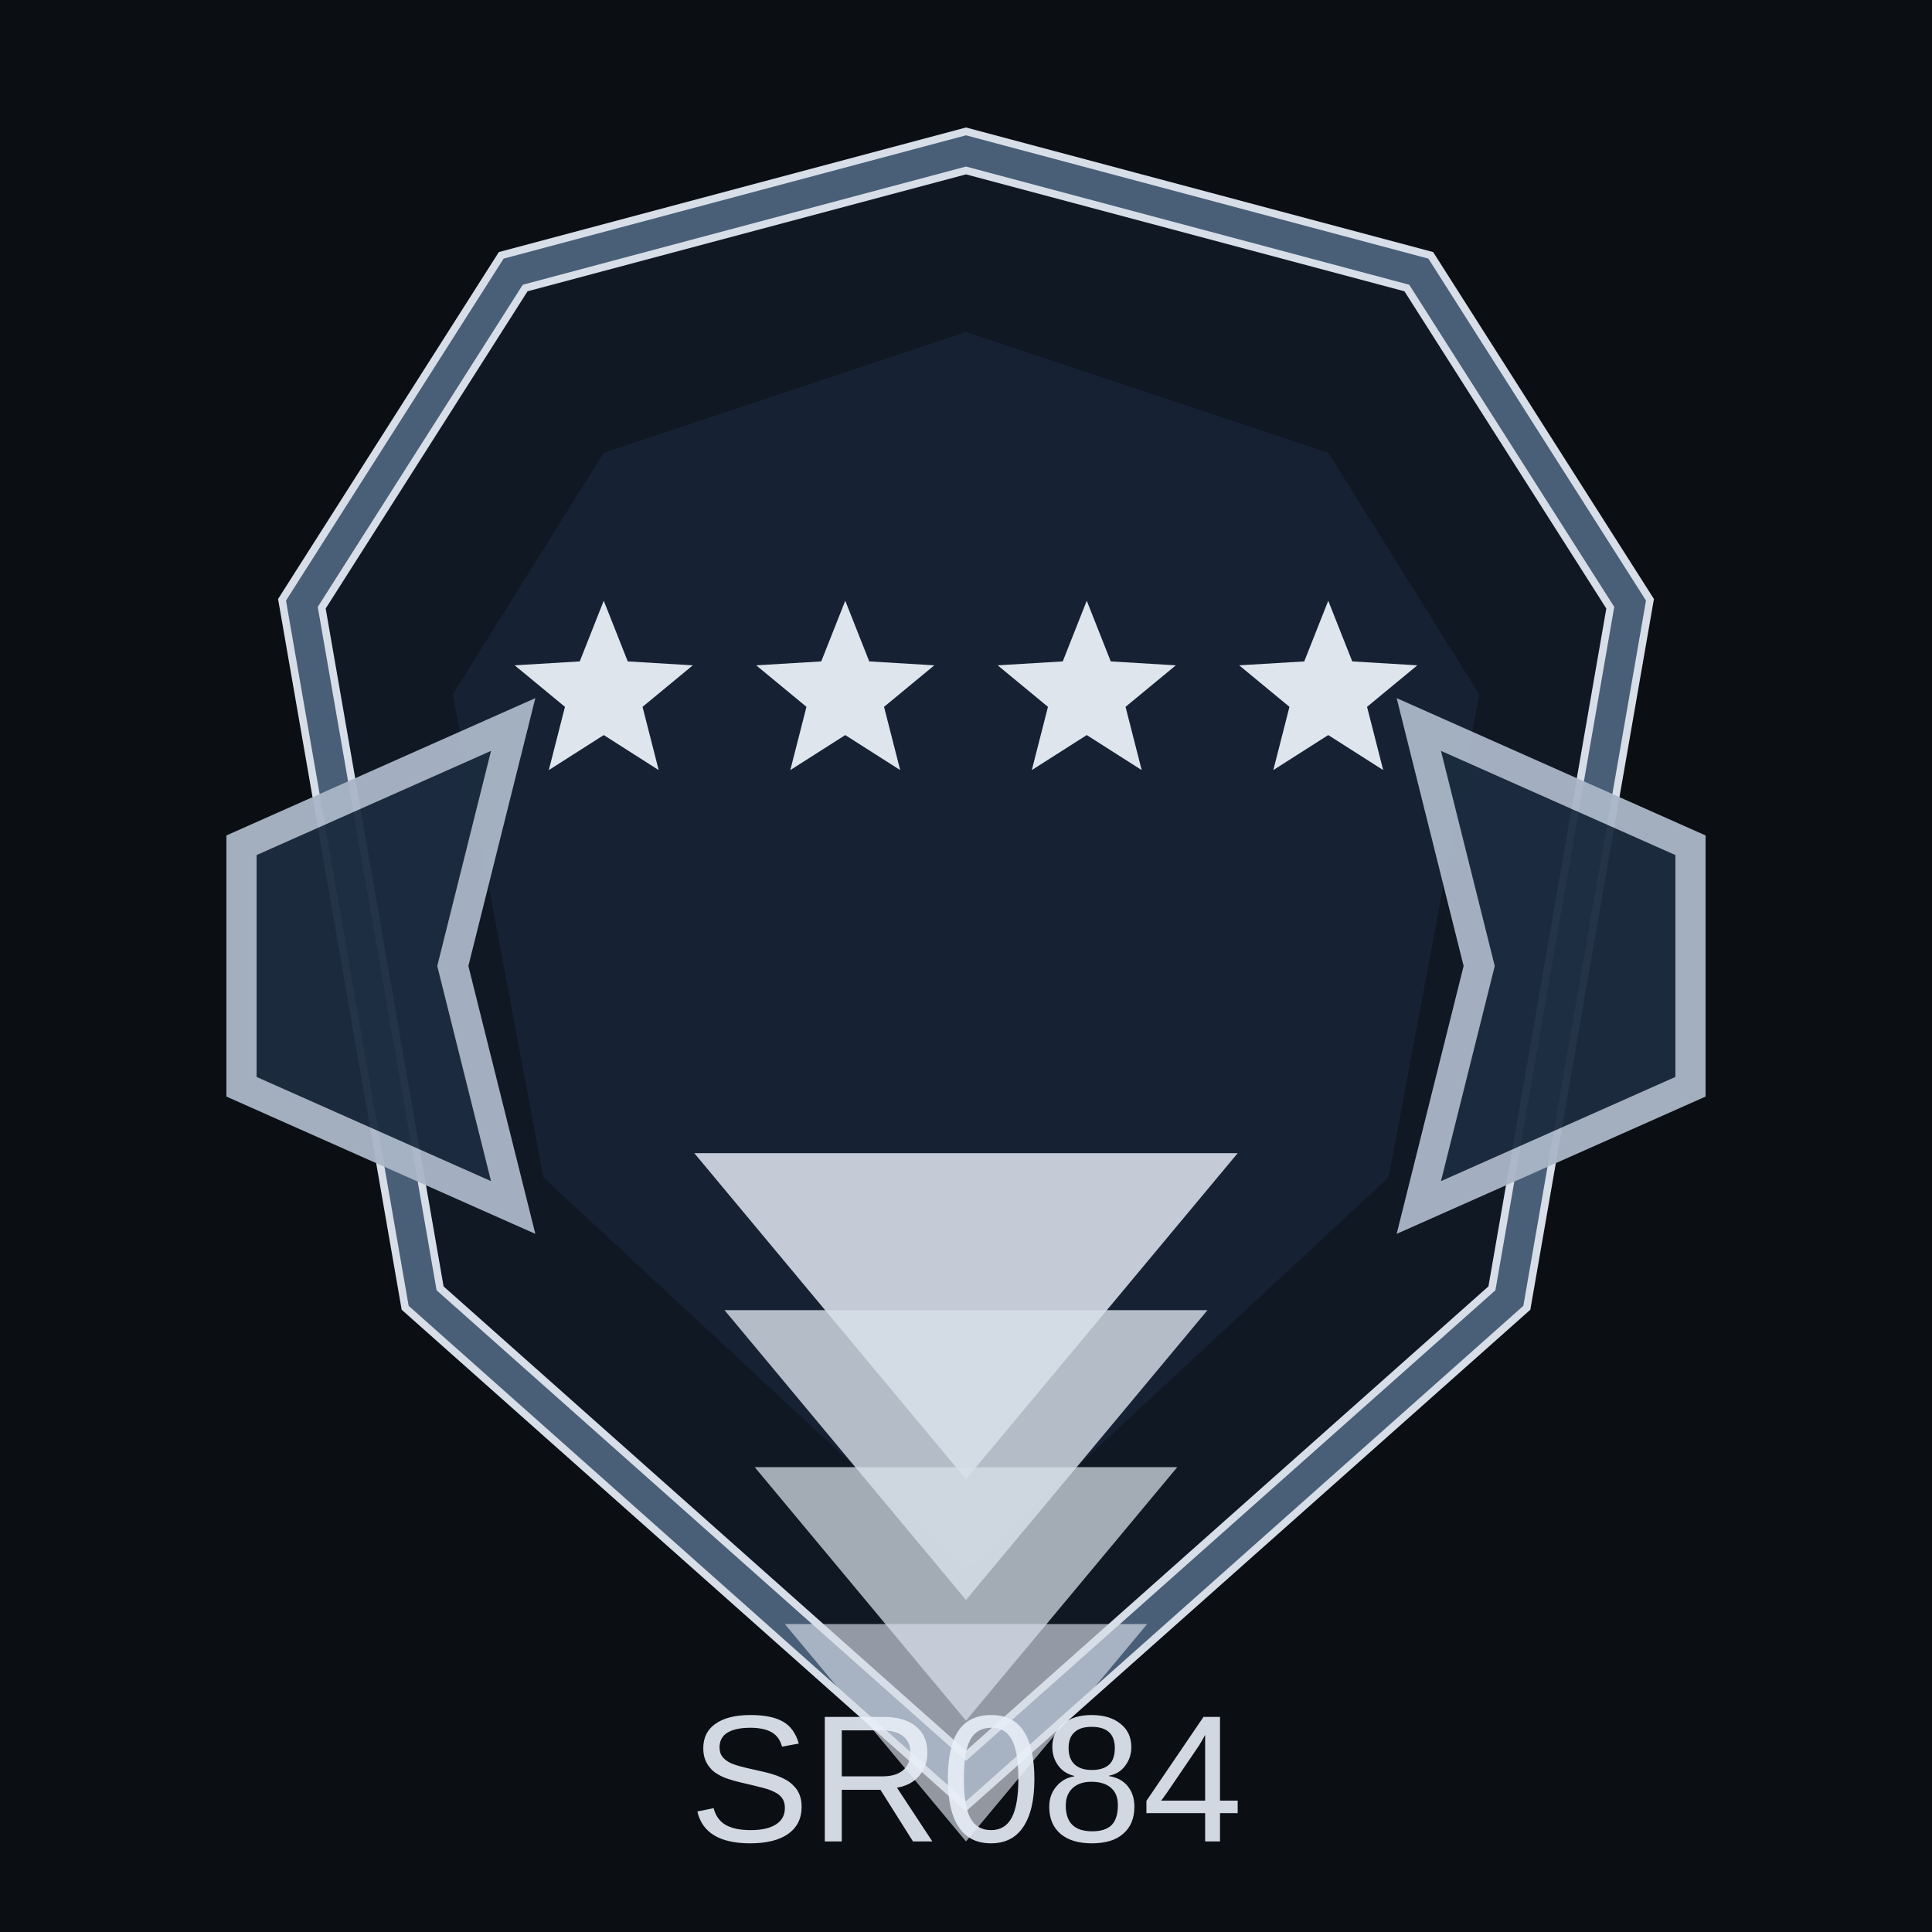
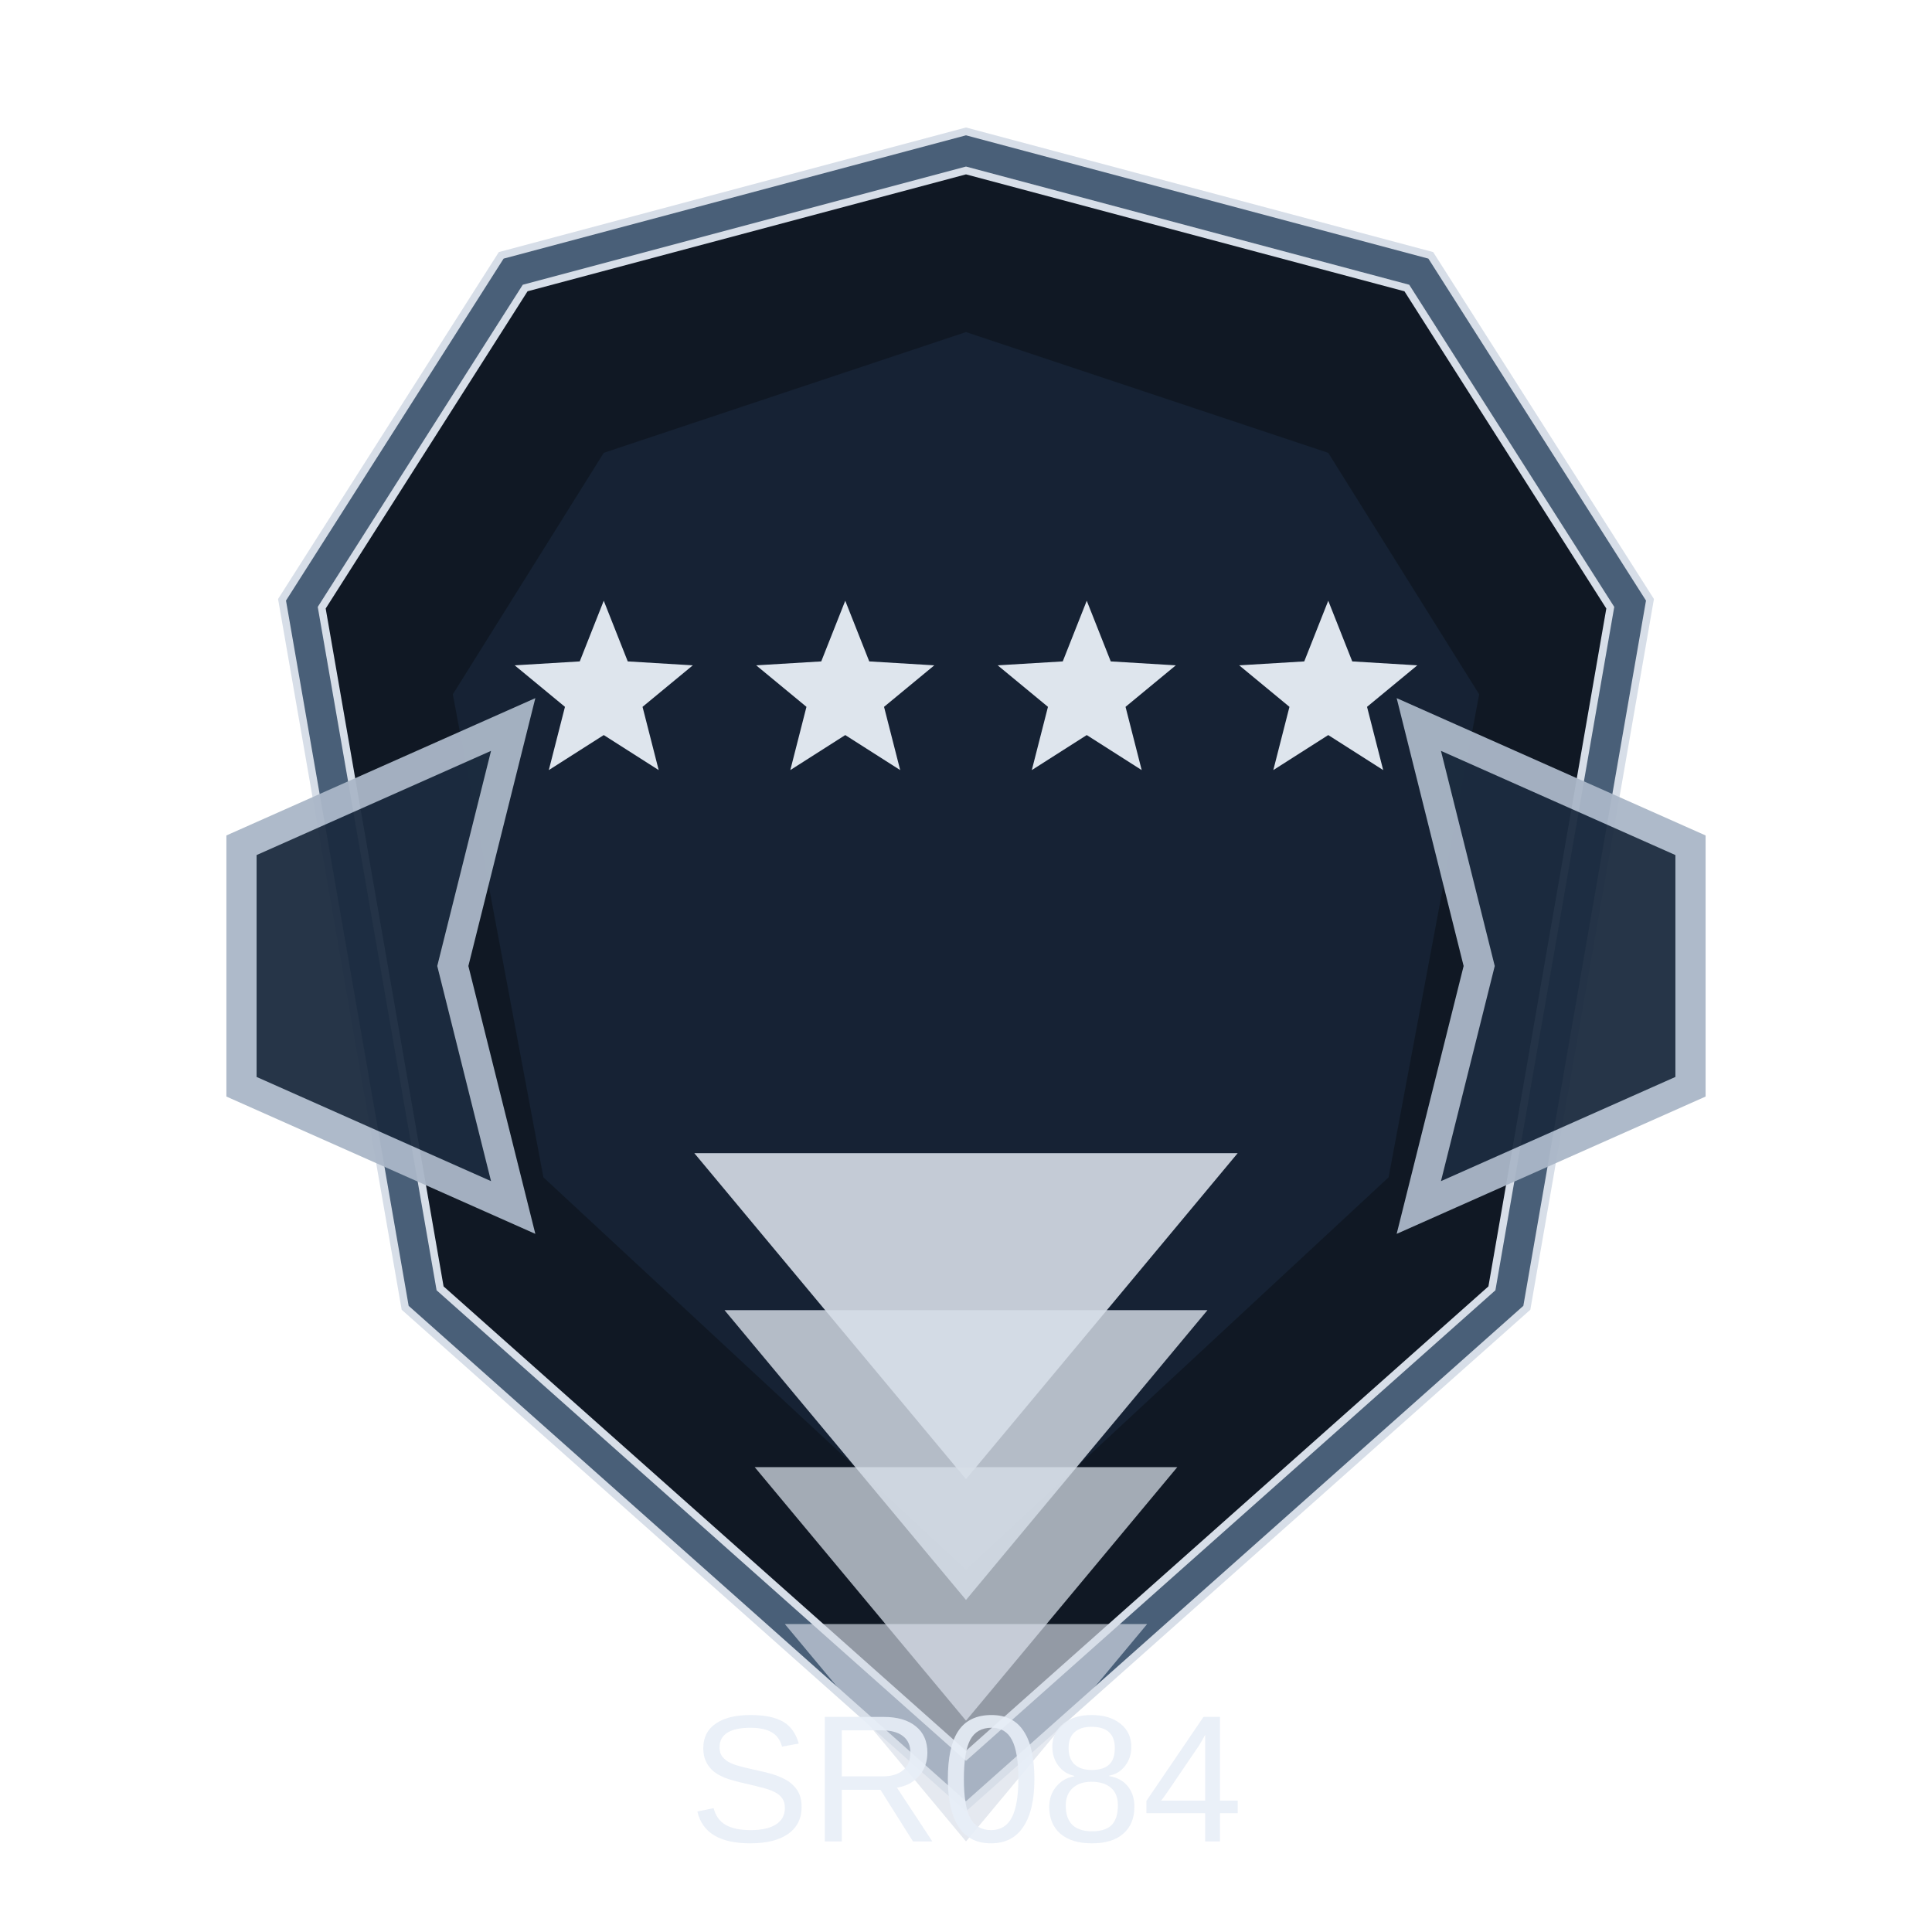
<svg xmlns="http://www.w3.org/2000/svg" width="128" height="128" viewBox="0 0 128 128">
-   <rect x="0" y="0" width="128" height="128" fill="#0b0f14" />
  <path d="M 64 10 L 94 18 L 108 40 L 100 86 L 64 118 L 28 86 L 20 40 L 34 18 Z" fill="#101824" stroke="#d7dee8" stroke-width="3" />
  <path d="M 64 10 L 94 18 L 108 40 L 100 86 L 64 118 L 28 86 L 20 40 L 34 18 Z" fill="none" stroke="#3a516b" stroke-width="2" opacity="0.9" />
  <path d="M64 22 L88 30 L98 46 L92 78 L64 104 L36 78 L30 46 L40 30 Z" fill="#162335" opacity="0.9" />
  <path d="M16 56 L34 48 L30 64 L34 80 L16 72 Z" fill="#1b2b3f" stroke="#aab7c7" stroke-width="2" opacity="0.95" />
  <path d="M112 56 L94 48 L98 64 L94 80 L112 72 Z" fill="#1b2b3f" stroke="#aab7c7" stroke-width="2" opacity="0.95" />
  <path d="M 46.00 76.40 L 64.00 98.00 L 82.00 76.40 L 53.00 76.40 L 64.00 89.60 L 75.00 76.40 Z" fill="#d7dee8" opacity="0.90" />
  <path d="M 48.00 86.80 L 64.00 106.00 L 80.00 86.80 L 55.00 86.80 L 64.00 97.60 L 73.00 86.80 Z" fill="#d7dee8" opacity="0.82" />
  <path d="M 50.00 97.20 L 64.00 114.00 L 78.00 97.20 L 57.00 97.20 L 64.00 105.60 L 71.00 97.20 Z" fill="#d7dee8" opacity="0.74" />
  <path d="M 52.00 107.60 L 64.00 122.00 L 76.00 107.60 L 59.00 107.60 L 64.00 113.60 L 69.00 107.60 Z" fill="#d7dee8" opacity="0.66" />
  <path d="M 40.00 39.80 L 41.59 43.82 L 45.90 44.08 L 42.57 46.83 L 43.64 51.02 L 40.00 48.70 L 36.36 51.02 L 37.43 46.83 L 34.10 44.08 L 38.41 43.82 Z" fill="#e8eef7" opacity="0.95" />
  <path d="M 56.00 39.80 L 57.59 43.82 L 61.90 44.08 L 58.57 46.83 L 59.64 51.02 L 56.00 48.70 L 52.36 51.02 L 53.43 46.83 L 50.10 44.08 L 54.41 43.82 Z" fill="#e8eef7" opacity="0.95" />
  <path d="M 72.00 39.80 L 73.59 43.82 L 77.90 44.08 L 74.57 46.83 L 75.64 51.02 L 72.00 48.70 L 68.36 51.02 L 69.43 46.83 L 66.10 44.08 L 70.41 43.82 Z" fill="#e8eef7" opacity="0.95" />
  <path d="M 88.00 39.80 L 89.59 43.82 L 93.90 44.08 L 90.57 46.83 L 91.64 51.02 L 88.00 48.70 L 84.36 51.02 L 85.43 46.83 L 82.10 44.08 L 86.41 43.82 Z" fill="#e8eef7" opacity="0.95" />
  <text x="64" y="122" text-anchor="middle" font-family="system-ui,Segoe UI,Arial" font-size="12" fill="#e8eef7" opacity="0.9">SR084</text>
</svg>
